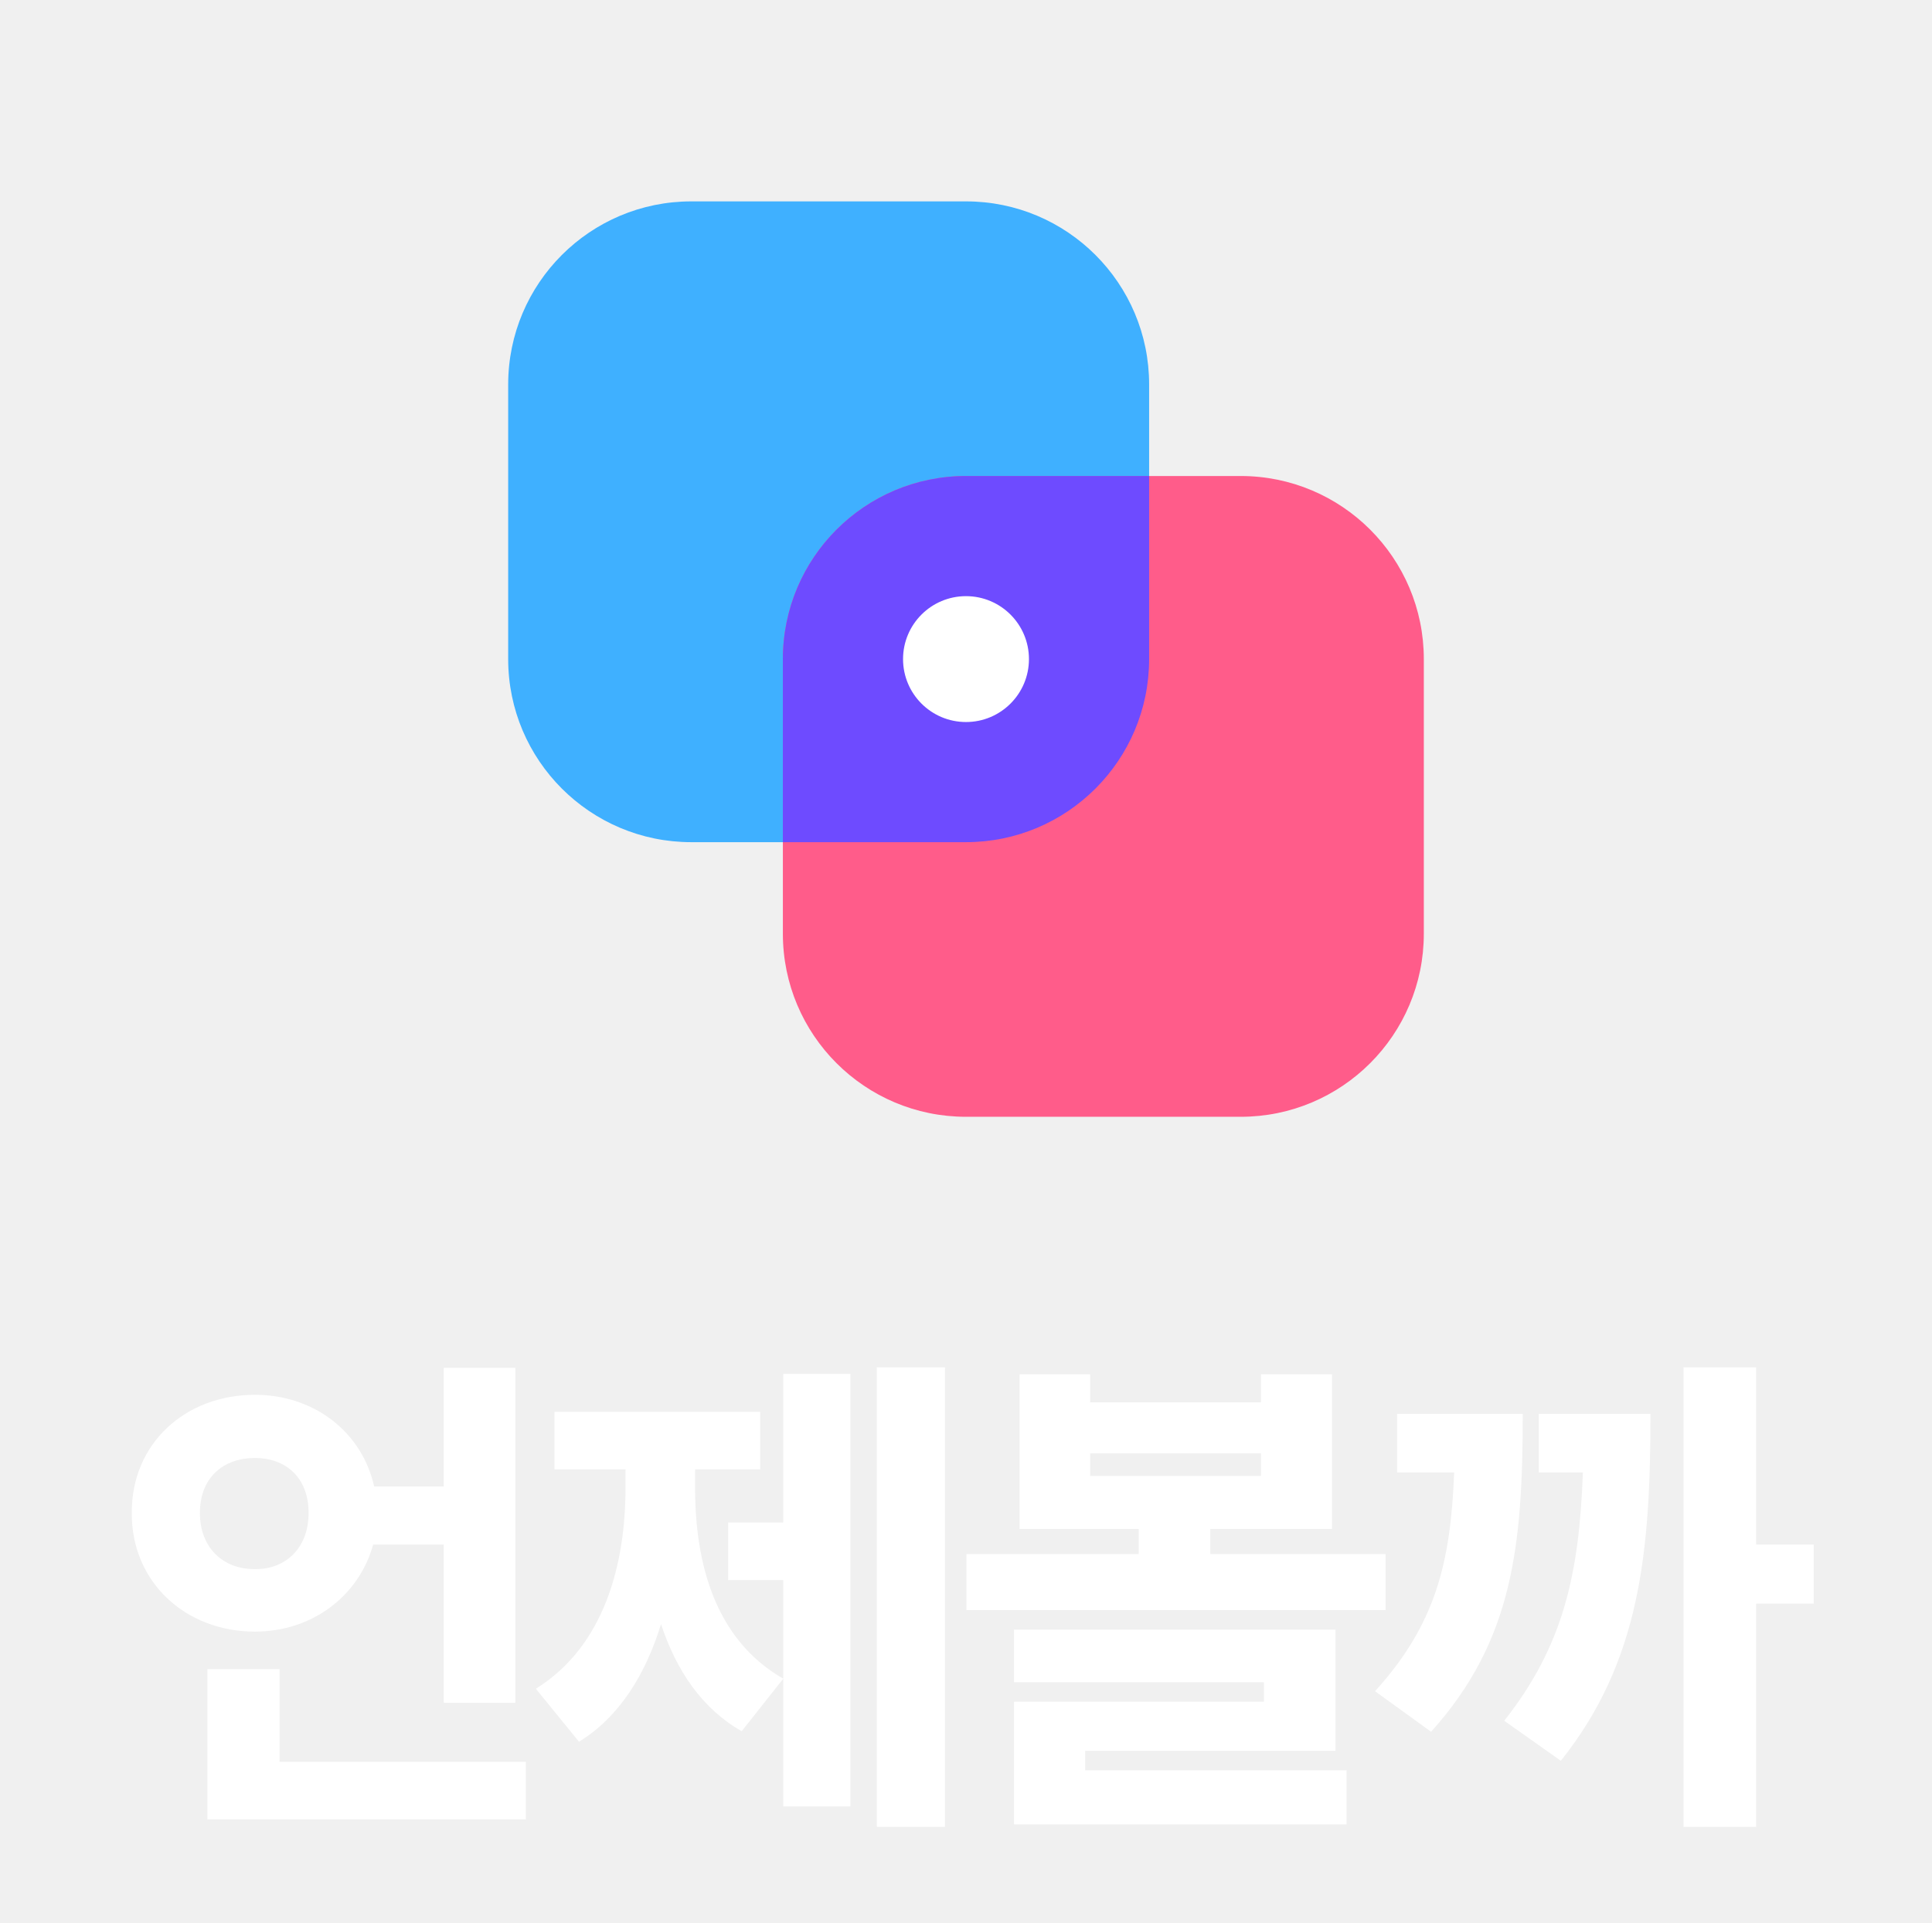
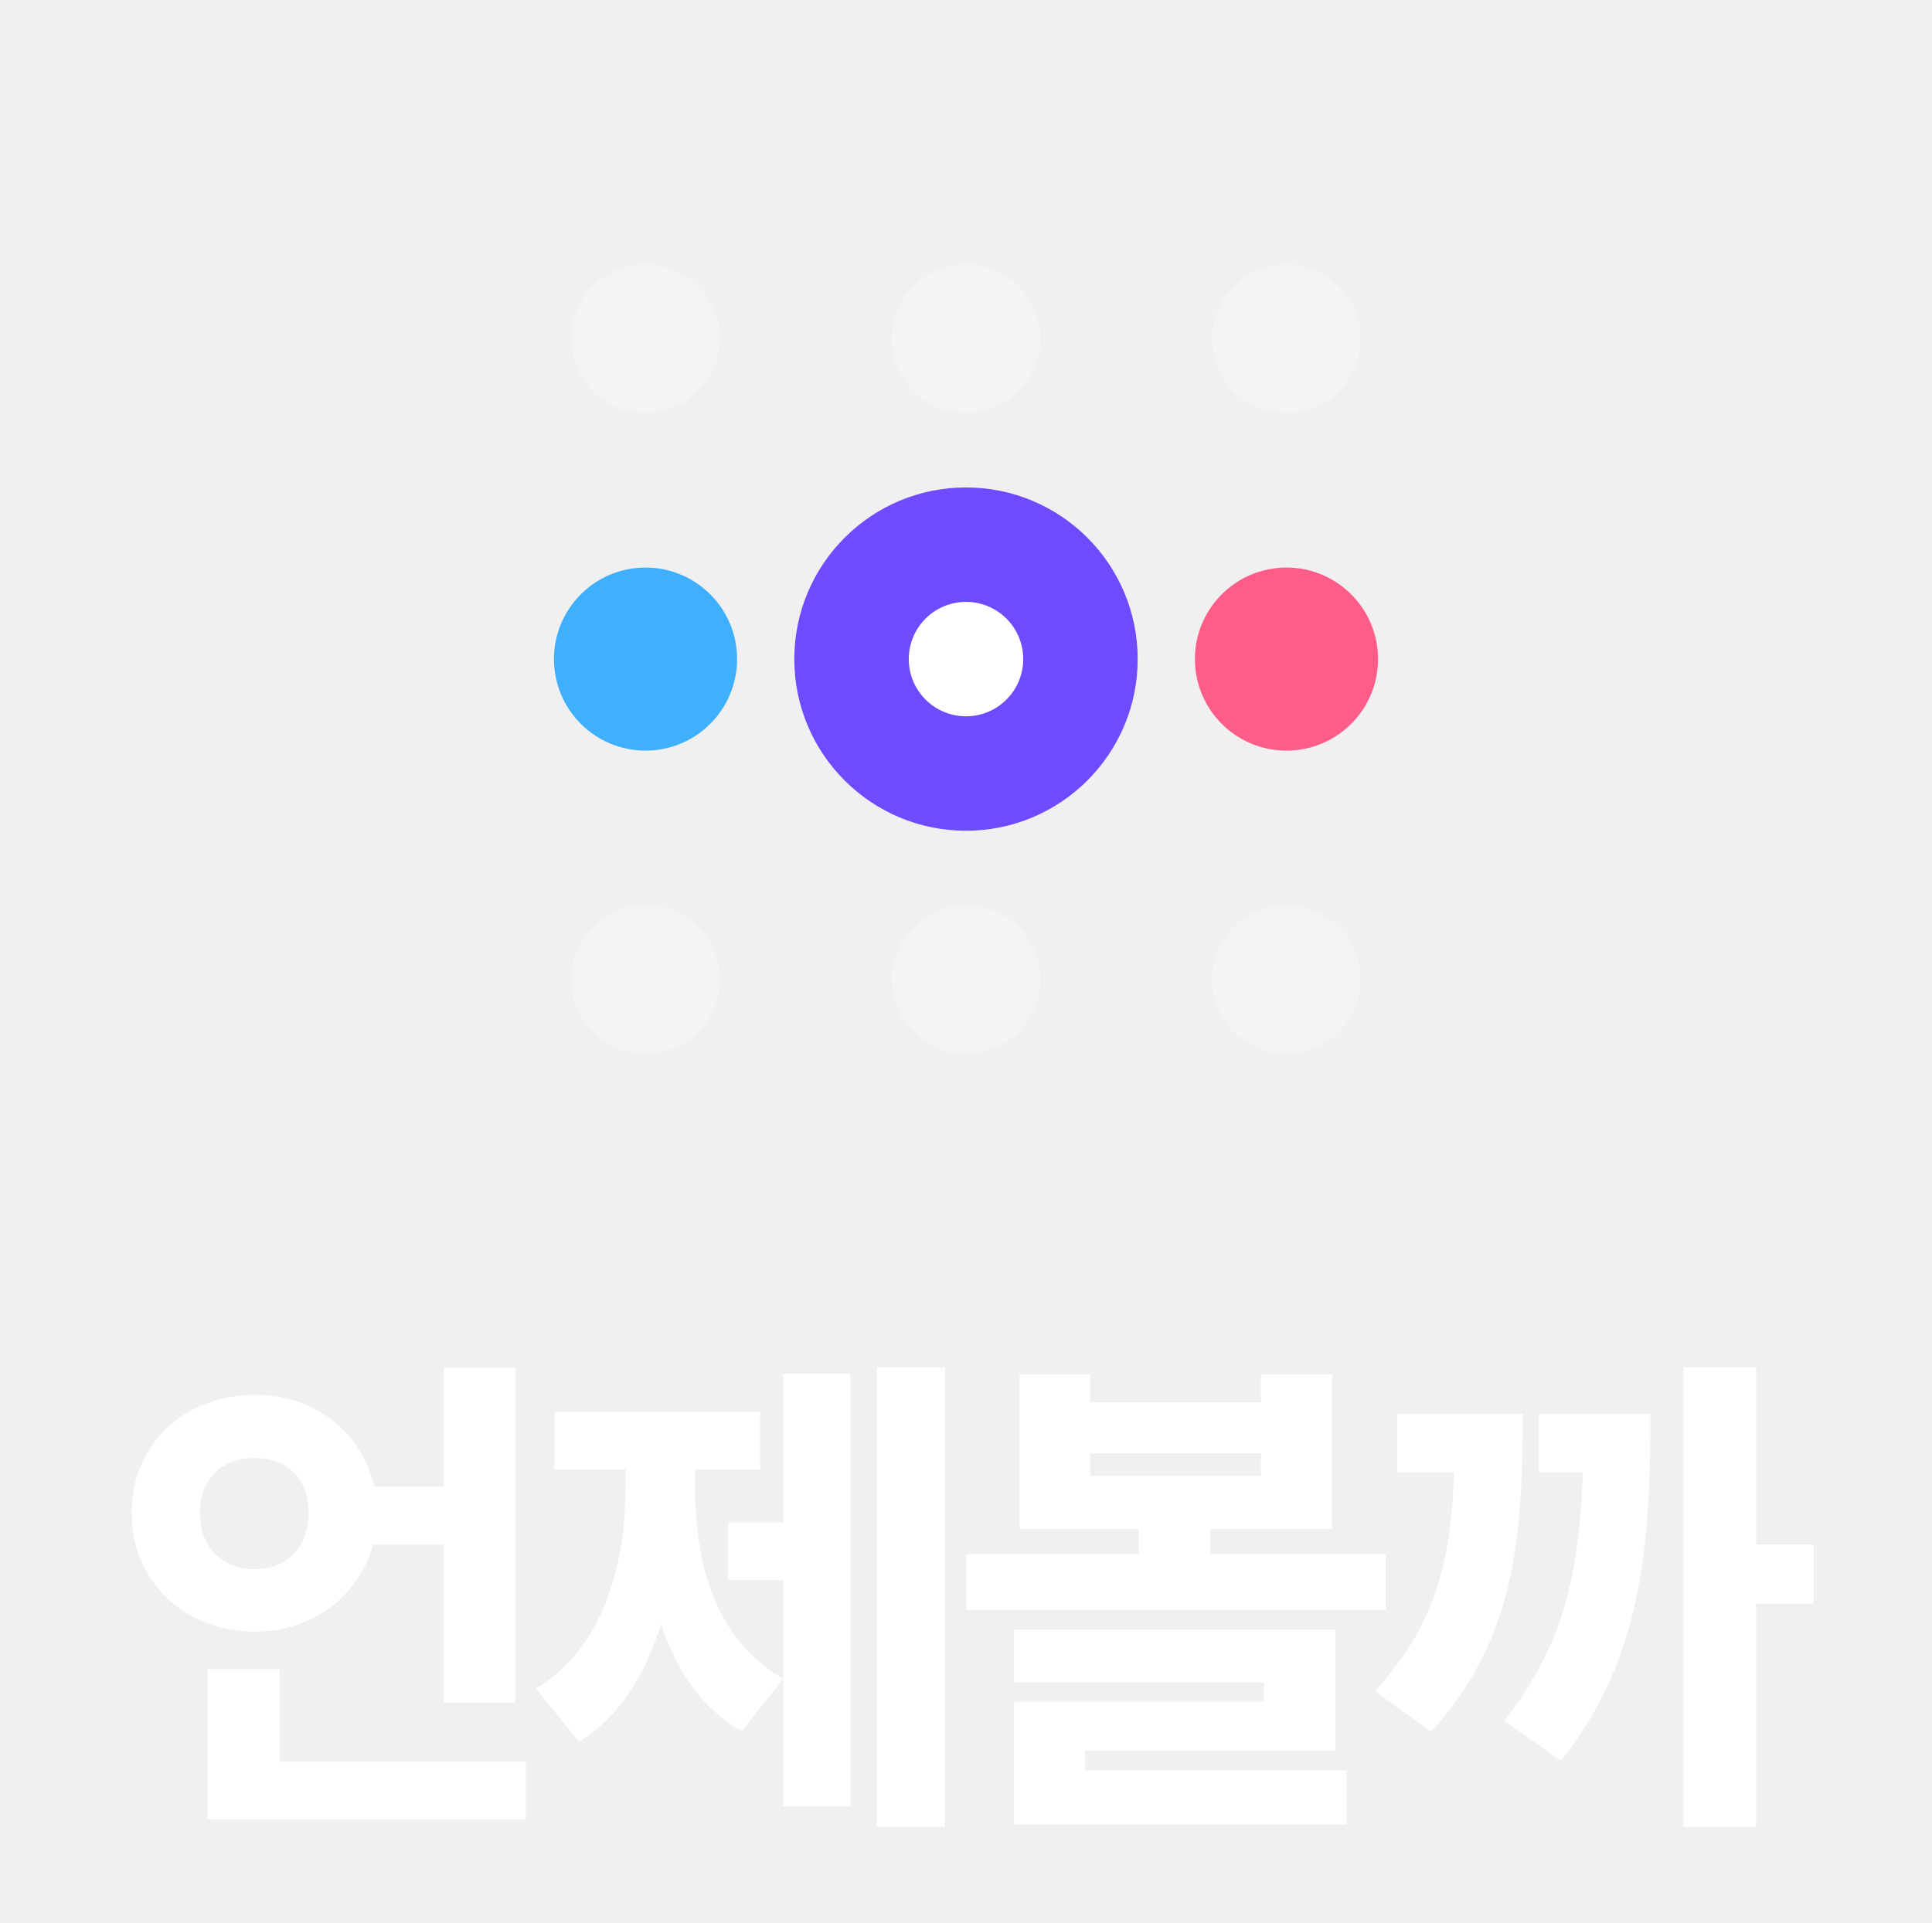
<svg xmlns="http://www.w3.org/2000/svg" width="211" height="210" viewBox="0 0 211 210">
  <g transform="translate(45.5 12) scale(1.25)">
-     <defs>
-       <clipPath id="vda">
-         <rect x="8" y="8" width="56" height="56" rx="16" />
-       </clipPath>
-     </defs>
-     <rect x="8" y="8" width="56" height="56" rx="16" fill="#3FB0FF" />
-     <rect x="32" y="32" width="56" height="56" rx="16" fill="#FF5C8A" />
-     <rect x="32" y="32" width="56" height="56" rx="16" fill="#6E4BFF" clip-path="url(#vda)" />
-     <circle cx="48" cy="48" r="5.5" fill="#FFFFFF" />
+     <circle cx="20" cy="20" r="6.5" fill="rgba(255,255,255,0.28)" />
+     <circle cx="48" cy="20" r="6.5" fill="rgba(255,255,255,0.28)" />
+     <circle cx="76" cy="20" r="6.5" fill="rgba(255,255,255,0.28)" />
+     <circle cx="20" cy="76" r="6.5" fill="rgba(255,255,255,0.28)" />
+     <circle cx="48" cy="76" r="6.5" fill="rgba(255,255,255,0.28)" />
+     <circle cx="76" cy="76" r="6.5" fill="rgba(255,255,255,0.28)" />
+     <circle cx="20" cy="48" r="8" fill="#3FB0FF" />
+     <circle cx="76" cy="48" r="8" fill="#FF5C8A" />
+     <circle cx="48" cy="48" r="15" fill="#6E4BFF" />
+     <circle cx="48" cy="48" r="5" fill="#FFFFFF" />
  </g>
  <path transform="translate(12.48313 194.32)" d="M43.80-44.90L35.98-44.90L35.98-31.94L28.38-31.94C27.04-37.93 21.77-41.95 15.37-41.95C7.71-41.95 1.86-36.59 1.91-29.04C1.86-21.55 7.71-16.08 15.37-16.08C21.57-16.08 26.71-19.93 28.27-25.59L35.98-25.59L35.98-8.31L43.80-8.31M44.95-1.86L18.05-1.86L18.05-11.98L10.17-11.98L10.17 4.43L44.95 4.43M15.37-35.05C18.65-35.05 21.22-32.98 21.22-29.04C21.22-25.16 18.65-22.86 15.37-22.91C11.98-22.86 9.35-25.16 9.35-29.04C9.35-32.98 11.98-35.05 15.37-35.05M90.72-44.95L83.28-44.95L83.28 5.25L90.72 5.25M80.39-44.24L73.06-44.24L73.06-28L67.04-28L67.04-21.71L73.06-21.71L73.06 3.01L80.39 3.01M63.43-31.77L63.43-33.80L70.54-33.80L70.54-40.09L48.07-40.09L48.07-33.80L55.83-33.80L55.83-31.77C55.83-23.46 53.53-14.49 46.04-9.84L50.75-4.05C55.15-6.75 58.02-11.40 59.71-16.90C61.38-11.84 64.17-7.68 68.52-5.20L73.06-10.94C65.62-15.20 63.43-23.52 63.43-31.77M106.58-44.19L98.87-44.19L98.87-27.29L111.88-27.29L111.88-24.55L93.07-24.55L93.07-18.43L138.84-18.43L138.84-24.55L119.70-24.55L119.70-27.29L132.99-27.29L132.99-44.19L125.23-44.19L125.23-41.12L106.58-41.12M106.58-33.09L106.58-35.55L125.23-35.55L125.23-33.09M133.37-16.30L98.26-16.30L98.26-10.55L125.55-10.55L125.55-8.42L98.26-8.42L98.26 4.98L134.58 4.98L134.58-0.93L106.03-0.93L106.03-3.06L133.37-3.06M179.31-44.95L171.38-44.95L171.38 5.25L179.31 5.25L179.31-19.14L185.60-19.14L185.60-25.59L179.31-25.59M153.82-39.87L140.10-39.87L140.10-33.47L146.33-33.47C145.95-23.57 144.28-16.84 137.69-9.57L143.81-5.14C152.78-15.09 153.82-25.54 153.82-39.87M167.77-39.87L155.57-39.87L155.57-33.47L160.39-33.47C159.98-22.37 158.28-14.57 151.80-6.34L157.98-1.97C166.67-12.85 167.77-24.83 167.77-39.87" fill="#FFFFFF" />
</svg>
